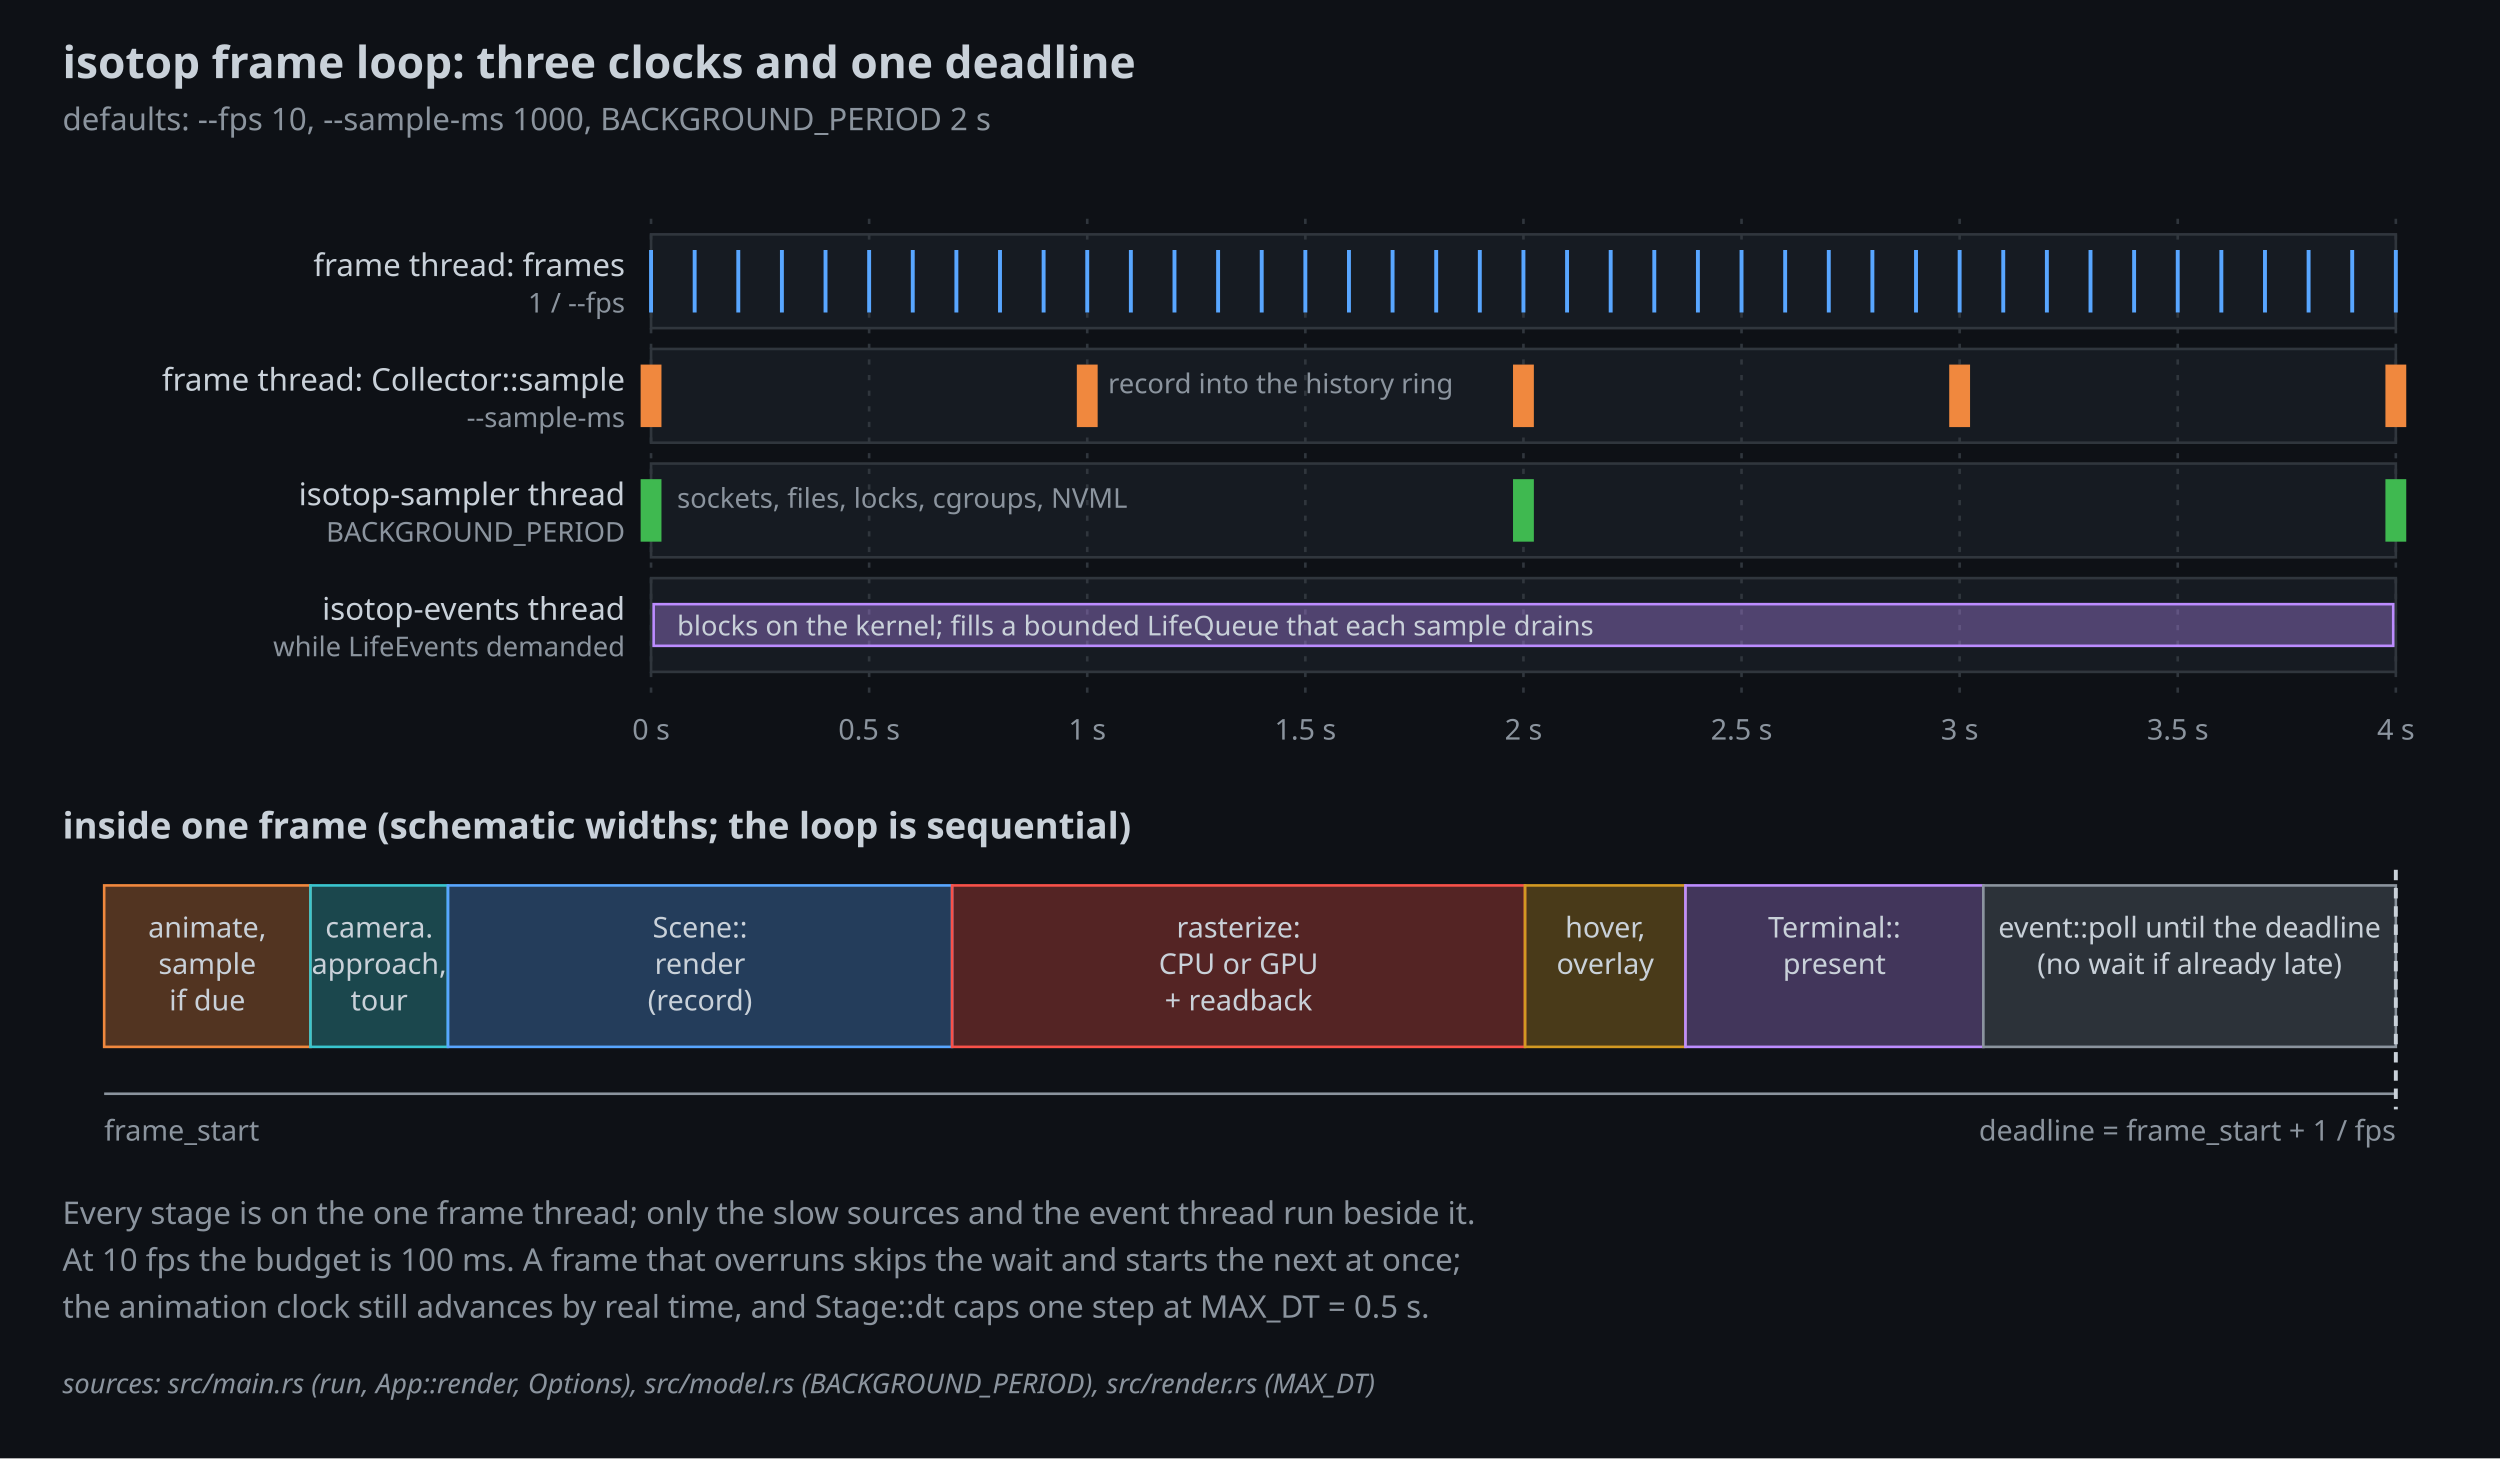
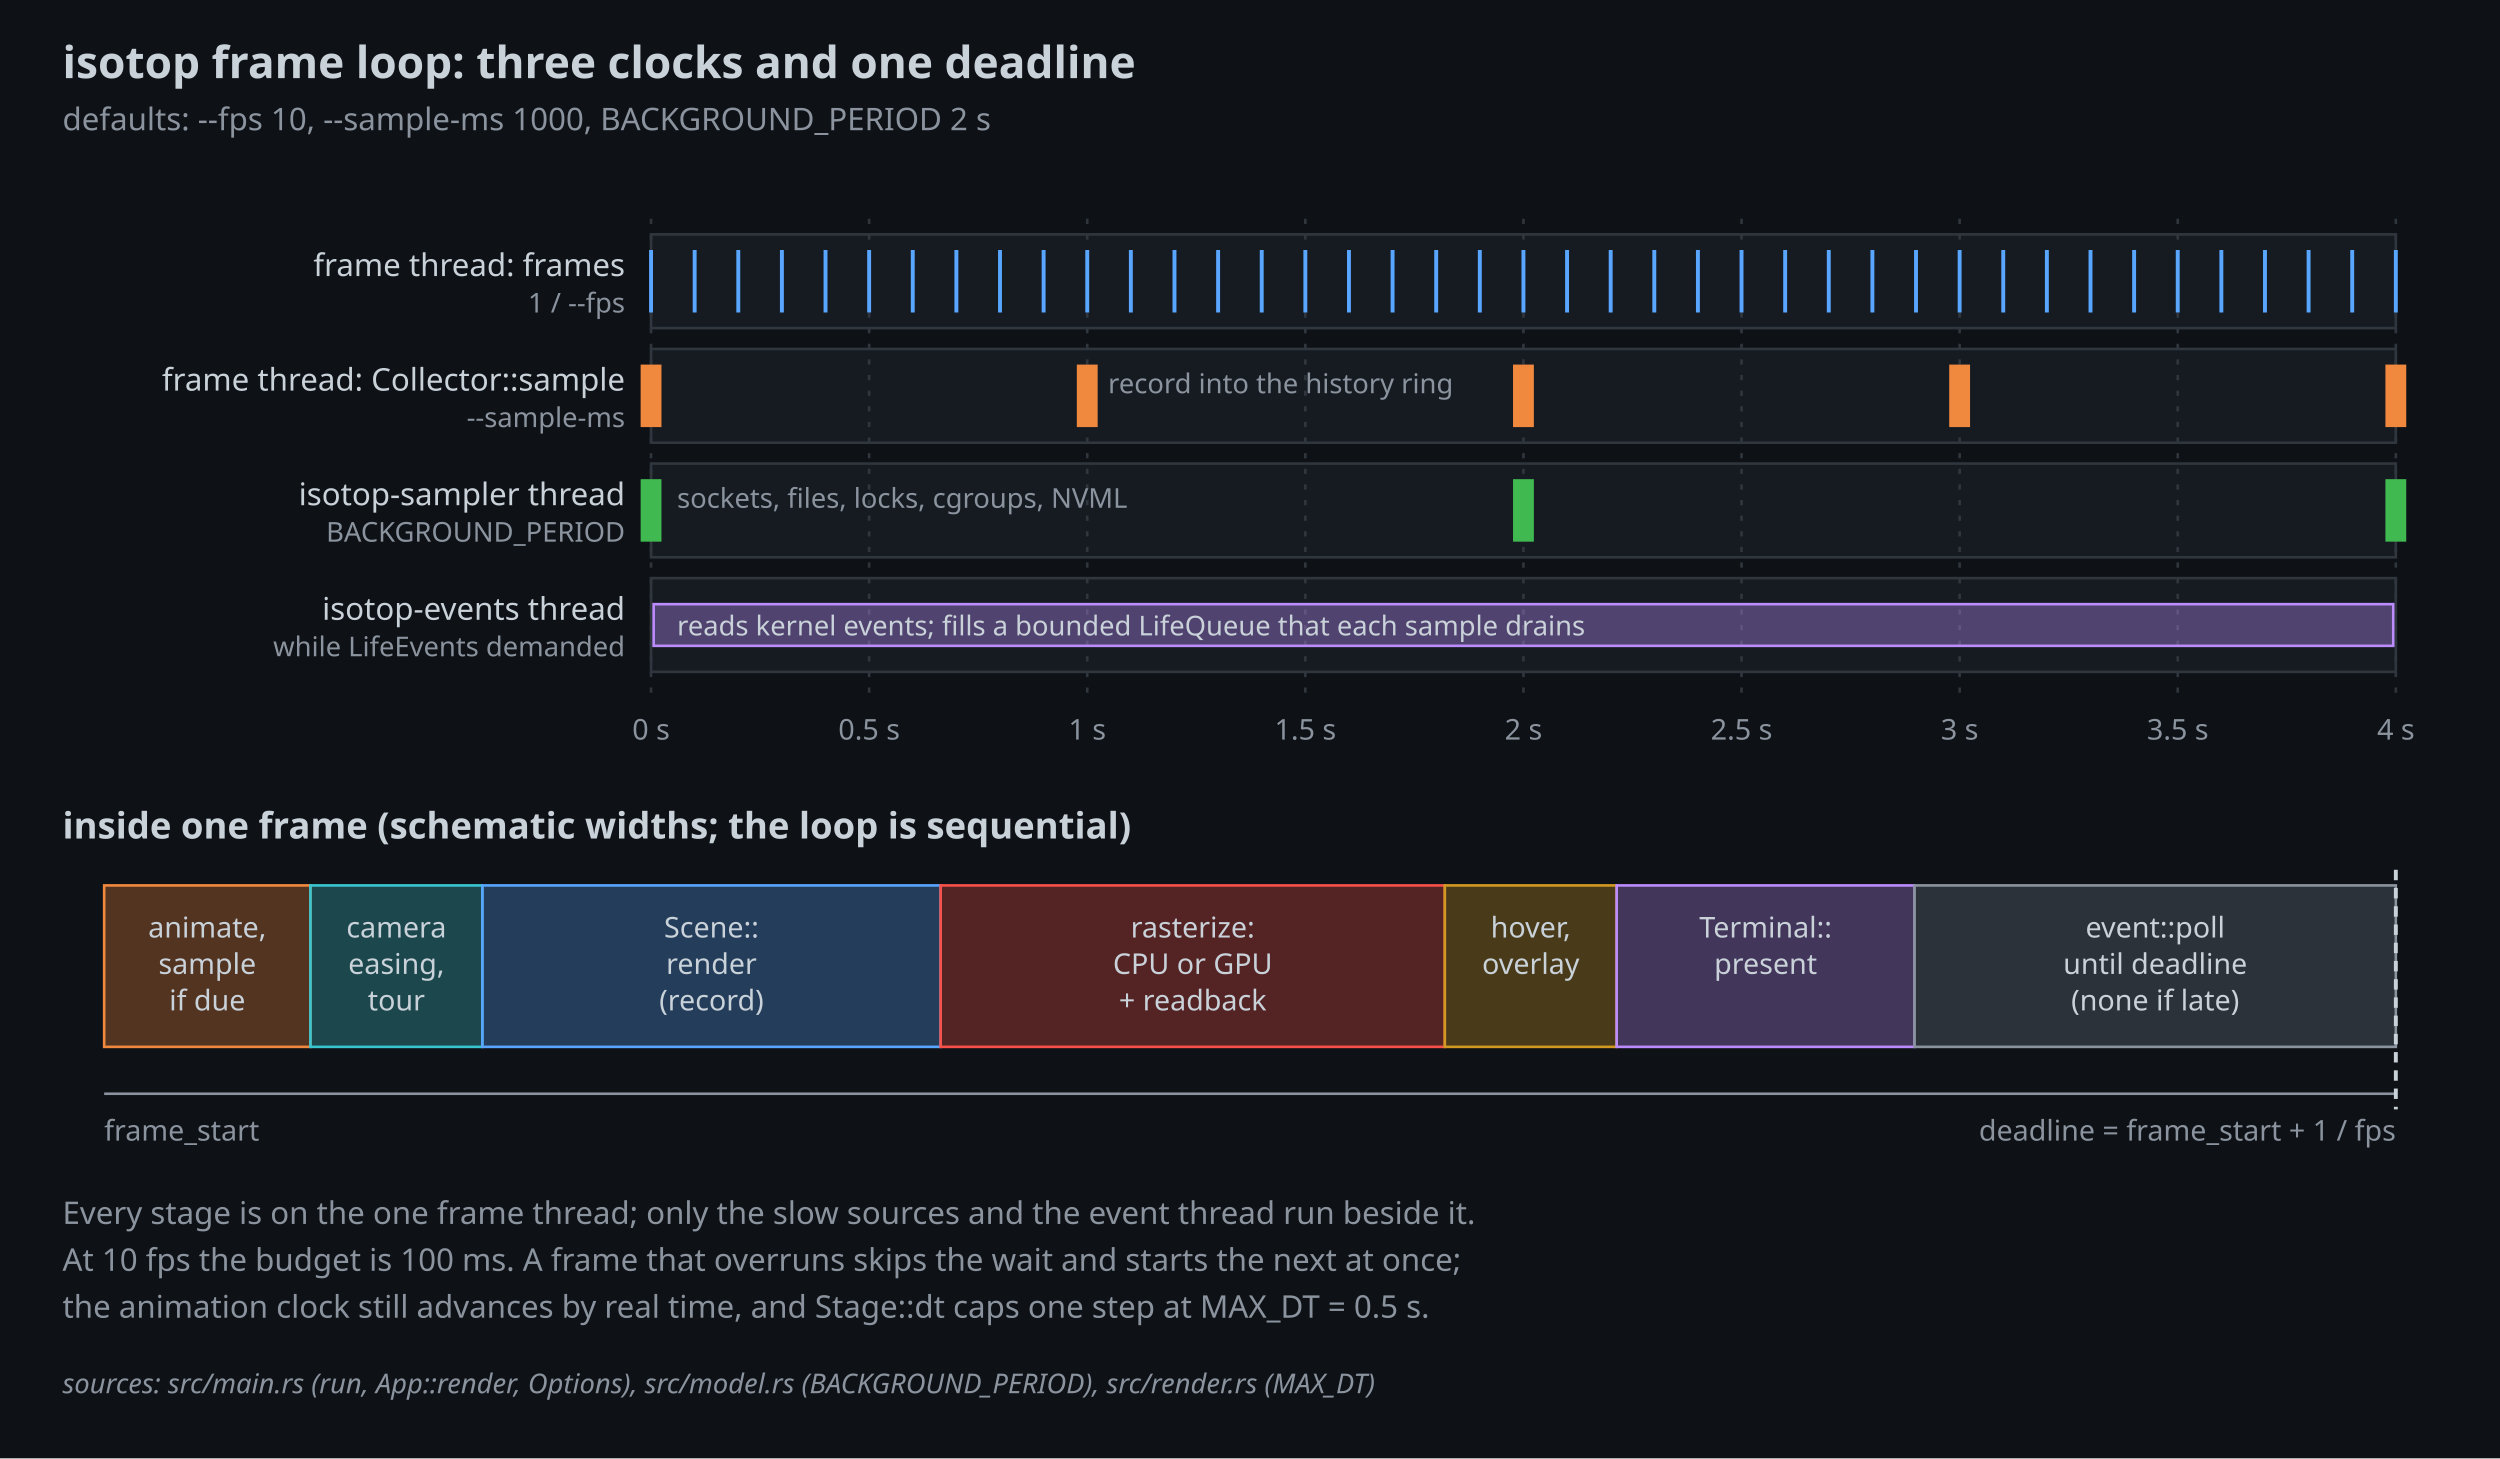
<svg xmlns="http://www.w3.org/2000/svg" viewBox="0 0 960 560" width="960" height="560" role="img">
  <defs>
    <marker id="arrow" viewBox="0 0 10 10" refX="9" refY="5" markerWidth="7" markerHeight="7" orient="auto-start-reverse">
      <path d="M0 0L10 5L0 10z" fill="#c9d1d9" />
    </marker>
  </defs>
  <rect width="960" height="560" fill="#0e1116" />
  <text x="24.00" y="30.00" font-size="17" fill="#c9d1d9" text-anchor="start" font-weight="600" font-style="normal" font-family="system-ui, sans-serif">isotop frame loop: three clocks and one deadline</text>
  <text x="24.00" y="50.00" font-size="12" fill="#8b949e" text-anchor="start" font-weight="normal" font-style="normal" font-family="system-ui, sans-serif">defaults: --fps 10, --sample-ms 1000, BACKGROUND_PERIOD 2 s</text>
  <rect x="250.00" y="90.00" width="670.00" height="36.00" rx="0" fill="#161b22" fill-opacity="1.0" stroke="#30363d" stroke-width="1.0" />
  <text x="240.00" y="106.00" font-size="12" fill="#c9d1d9" text-anchor="end" font-weight="normal" font-style="normal" font-family="system-ui, sans-serif">frame thread: frames</text>
  <text x="240.00" y="120.00" font-size="10.5" fill="#8b949e" text-anchor="end" font-weight="normal" font-style="normal" font-family="system-ui, sans-serif">1 / --fps</text>
  <rect x="250.00" y="134.00" width="670.00" height="36.00" rx="0" fill="#161b22" fill-opacity="1.0" stroke="#30363d" stroke-width="1.0" />
  <text x="240.00" y="150.00" font-size="12" fill="#c9d1d9" text-anchor="end" font-weight="normal" font-style="normal" font-family="system-ui, sans-serif">frame thread: Collector::sample</text>
  <text x="240.00" y="164.00" font-size="10.5" fill="#8b949e" text-anchor="end" font-weight="normal" font-style="normal" font-family="system-ui, sans-serif">--sample-ms</text>
  <rect x="250.00" y="178.00" width="670.00" height="36.00" rx="0" fill="#161b22" fill-opacity="1.0" stroke="#30363d" stroke-width="1.0" />
  <text x="240.00" y="194.00" font-size="12" fill="#c9d1d9" text-anchor="end" font-weight="normal" font-style="normal" font-family="system-ui, sans-serif">isotop-sampler thread</text>
  <text x="240.00" y="208.00" font-size="10.5" fill="#8b949e" text-anchor="end" font-weight="normal" font-style="normal" font-family="system-ui, sans-serif">BACKGROUND_PERIOD</text>
  <rect x="250.00" y="222.00" width="670.00" height="36.00" rx="0" fill="#161b22" fill-opacity="1.0" stroke="#30363d" stroke-width="1.0" />
  <text x="240.00" y="238.00" font-size="12" fill="#c9d1d9" text-anchor="end" font-weight="normal" font-style="normal" font-family="system-ui, sans-serif">isotop-events thread</text>
  <text x="240.00" y="252.00" font-size="10.5" fill="#8b949e" text-anchor="end" font-weight="normal" font-style="normal" font-family="system-ui, sans-serif">while LifeEvents demanded</text>
  <line x1="250.00" y1="84.00" x2="250.00" y2="268.00" stroke="#30363d" stroke-width="1" stroke-opacity="1.0" stroke-dasharray="2 4" />
  <text x="250.00" y="284.00" font-size="11" fill="#8b949e" text-anchor="middle" font-weight="normal" font-style="normal" font-family="system-ui, sans-serif">0 s</text>
  <line x1="333.75" y1="84.00" x2="333.75" y2="268.00" stroke="#30363d" stroke-width="1" stroke-opacity="1.0" stroke-dasharray="2 4" />
  <text x="333.75" y="284.00" font-size="11" fill="#8b949e" text-anchor="middle" font-weight="normal" font-style="normal" font-family="system-ui, sans-serif">0.5 s</text>
  <line x1="417.50" y1="84.00" x2="417.50" y2="268.00" stroke="#30363d" stroke-width="1" stroke-opacity="1.0" stroke-dasharray="2 4" />
  <text x="417.50" y="284.00" font-size="11" fill="#8b949e" text-anchor="middle" font-weight="normal" font-style="normal" font-family="system-ui, sans-serif">1 s</text>
  <line x1="501.25" y1="84.00" x2="501.25" y2="268.00" stroke="#30363d" stroke-width="1" stroke-opacity="1.0" stroke-dasharray="2 4" />
  <text x="501.25" y="284.00" font-size="11" fill="#8b949e" text-anchor="middle" font-weight="normal" font-style="normal" font-family="system-ui, sans-serif">1.5 s</text>
  <line x1="585.00" y1="84.00" x2="585.00" y2="268.00" stroke="#30363d" stroke-width="1" stroke-opacity="1.0" stroke-dasharray="2 4" />
  <text x="585.00" y="284.00" font-size="11" fill="#8b949e" text-anchor="middle" font-weight="normal" font-style="normal" font-family="system-ui, sans-serif">2 s</text>
  <line x1="668.75" y1="84.00" x2="668.75" y2="268.00" stroke="#30363d" stroke-width="1" stroke-opacity="1.0" stroke-dasharray="2 4" />
  <text x="668.75" y="284.00" font-size="11" fill="#8b949e" text-anchor="middle" font-weight="normal" font-style="normal" font-family="system-ui, sans-serif">2.5 s</text>
  <line x1="752.50" y1="84.00" x2="752.50" y2="268.00" stroke="#30363d" stroke-width="1" stroke-opacity="1.0" stroke-dasharray="2 4" />
  <text x="752.50" y="284.00" font-size="11" fill="#8b949e" text-anchor="middle" font-weight="normal" font-style="normal" font-family="system-ui, sans-serif">3 s</text>
  <line x1="836.25" y1="84.00" x2="836.25" y2="268.00" stroke="#30363d" stroke-width="1" stroke-opacity="1.0" stroke-dasharray="2 4" />
  <text x="836.25" y="284.00" font-size="11" fill="#8b949e" text-anchor="middle" font-weight="normal" font-style="normal" font-family="system-ui, sans-serif">3.5 s</text>
  <line x1="920.00" y1="84.00" x2="920.00" y2="268.00" stroke="#30363d" stroke-width="1" stroke-opacity="1.0" stroke-dasharray="2 4" />
  <text x="920.00" y="284.00" font-size="11" fill="#8b949e" text-anchor="middle" font-weight="normal" font-style="normal" font-family="system-ui, sans-serif">4 s</text>
  <line x1="250.00" y1="96.00" x2="250.00" y2="120.00" stroke="#58a6ff" stroke-width="1.5" stroke-opacity="1.0" />
  <line x1="266.75" y1="96.00" x2="266.75" y2="120.00" stroke="#58a6ff" stroke-width="1.5" stroke-opacity="1.0" />
  <line x1="283.50" y1="96.00" x2="283.50" y2="120.00" stroke="#58a6ff" stroke-width="1.5" stroke-opacity="1.0" />
  <line x1="300.25" y1="96.00" x2="300.25" y2="120.00" stroke="#58a6ff" stroke-width="1.5" stroke-opacity="1.0" />
  <line x1="317.00" y1="96.00" x2="317.00" y2="120.00" stroke="#58a6ff" stroke-width="1.5" stroke-opacity="1.0" />
  <line x1="333.75" y1="96.00" x2="333.75" y2="120.00" stroke="#58a6ff" stroke-width="1.5" stroke-opacity="1.0" />
  <line x1="350.50" y1="96.00" x2="350.50" y2="120.00" stroke="#58a6ff" stroke-width="1.5" stroke-opacity="1.0" />
  <line x1="367.25" y1="96.00" x2="367.25" y2="120.00" stroke="#58a6ff" stroke-width="1.5" stroke-opacity="1.0" />
  <line x1="384.00" y1="96.00" x2="384.00" y2="120.00" stroke="#58a6ff" stroke-width="1.5" stroke-opacity="1.0" />
  <line x1="400.75" y1="96.00" x2="400.75" y2="120.00" stroke="#58a6ff" stroke-width="1.5" stroke-opacity="1.0" />
  <line x1="417.50" y1="96.00" x2="417.50" y2="120.00" stroke="#58a6ff" stroke-width="1.5" stroke-opacity="1.0" />
  <line x1="434.25" y1="96.00" x2="434.25" y2="120.00" stroke="#58a6ff" stroke-width="1.5" stroke-opacity="1.0" />
  <line x1="451.00" y1="96.00" x2="451.00" y2="120.00" stroke="#58a6ff" stroke-width="1.5" stroke-opacity="1.0" />
  <line x1="467.75" y1="96.00" x2="467.75" y2="120.00" stroke="#58a6ff" stroke-width="1.5" stroke-opacity="1.0" />
  <line x1="484.50" y1="96.00" x2="484.50" y2="120.00" stroke="#58a6ff" stroke-width="1.5" stroke-opacity="1.0" />
  <line x1="501.25" y1="96.00" x2="501.25" y2="120.00" stroke="#58a6ff" stroke-width="1.5" stroke-opacity="1.0" />
  <line x1="518.00" y1="96.00" x2="518.00" y2="120.00" stroke="#58a6ff" stroke-width="1.5" stroke-opacity="1.0" />
  <line x1="534.75" y1="96.00" x2="534.75" y2="120.00" stroke="#58a6ff" stroke-width="1.5" stroke-opacity="1.0" />
  <line x1="551.50" y1="96.00" x2="551.50" y2="120.00" stroke="#58a6ff" stroke-width="1.5" stroke-opacity="1.0" />
  <line x1="568.25" y1="96.00" x2="568.25" y2="120.00" stroke="#58a6ff" stroke-width="1.5" stroke-opacity="1.0" />
  <line x1="585.00" y1="96.00" x2="585.00" y2="120.00" stroke="#58a6ff" stroke-width="1.5" stroke-opacity="1.0" />
  <line x1="601.75" y1="96.00" x2="601.75" y2="120.00" stroke="#58a6ff" stroke-width="1.5" stroke-opacity="1.0" />
  <line x1="618.50" y1="96.00" x2="618.50" y2="120.00" stroke="#58a6ff" stroke-width="1.5" stroke-opacity="1.0" />
  <line x1="635.25" y1="96.00" x2="635.25" y2="120.00" stroke="#58a6ff" stroke-width="1.5" stroke-opacity="1.0" />
  <line x1="652.00" y1="96.00" x2="652.00" y2="120.00" stroke="#58a6ff" stroke-width="1.5" stroke-opacity="1.0" />
  <line x1="668.75" y1="96.00" x2="668.75" y2="120.00" stroke="#58a6ff" stroke-width="1.5" stroke-opacity="1.0" />
  <line x1="685.50" y1="96.00" x2="685.50" y2="120.00" stroke="#58a6ff" stroke-width="1.5" stroke-opacity="1.0" />
  <line x1="702.25" y1="96.00" x2="702.25" y2="120.00" stroke="#58a6ff" stroke-width="1.5" stroke-opacity="1.0" />
  <line x1="719.00" y1="96.00" x2="719.00" y2="120.00" stroke="#58a6ff" stroke-width="1.5" stroke-opacity="1.0" />
  <line x1="735.75" y1="96.00" x2="735.75" y2="120.00" stroke="#58a6ff" stroke-width="1.5" stroke-opacity="1.0" />
  <line x1="752.50" y1="96.00" x2="752.50" y2="120.00" stroke="#58a6ff" stroke-width="1.5" stroke-opacity="1.0" />
  <line x1="769.25" y1="96.00" x2="769.25" y2="120.00" stroke="#58a6ff" stroke-width="1.5" stroke-opacity="1.0" />
  <line x1="786.00" y1="96.00" x2="786.00" y2="120.00" stroke="#58a6ff" stroke-width="1.5" stroke-opacity="1.0" />
  <line x1="802.75" y1="96.00" x2="802.75" y2="120.00" stroke="#58a6ff" stroke-width="1.5" stroke-opacity="1.0" />
  <line x1="819.50" y1="96.00" x2="819.50" y2="120.00" stroke="#58a6ff" stroke-width="1.5" stroke-opacity="1.0" />
  <line x1="836.25" y1="96.00" x2="836.25" y2="120.00" stroke="#58a6ff" stroke-width="1.5" stroke-opacity="1.0" />
  <line x1="853.00" y1="96.00" x2="853.00" y2="120.00" stroke="#58a6ff" stroke-width="1.5" stroke-opacity="1.0" />
  <line x1="869.75" y1="96.00" x2="869.75" y2="120.00" stroke="#58a6ff" stroke-width="1.5" stroke-opacity="1.0" />
  <line x1="886.50" y1="96.00" x2="886.50" y2="120.00" stroke="#58a6ff" stroke-width="1.5" stroke-opacity="1.0" />
  <line x1="903.25" y1="96.00" x2="903.25" y2="120.00" stroke="#58a6ff" stroke-width="1.5" stroke-opacity="1.0" />
  <line x1="920.00" y1="96.00" x2="920.00" y2="120.00" stroke="#58a6ff" stroke-width="1.5" stroke-opacity="1.0" />
  <rect x="246.00" y="140.00" width="8.00" height="24.00" rx="0" fill="#f0883e" fill-opacity="1.0" stroke="none" stroke-width="1.0" />
  <rect x="413.50" y="140.00" width="8.00" height="24.00" rx="0" fill="#f0883e" fill-opacity="1.0" stroke="none" stroke-width="1.0" />
  <rect x="581.00" y="140.00" width="8.00" height="24.00" rx="0" fill="#f0883e" fill-opacity="1.0" stroke="none" stroke-width="1.0" />
  <rect x="748.50" y="140.00" width="8.00" height="24.00" rx="0" fill="#f0883e" fill-opacity="1.0" stroke="none" stroke-width="1.0" />
  <rect x="916.00" y="140.00" width="8.00" height="24.00" rx="0" fill="#f0883e" fill-opacity="1.0" stroke="none" stroke-width="1.0" />
  <text x="425.50" y="151.00" font-size="10.5" fill="#8b949e" text-anchor="start" font-weight="normal" font-style="normal" font-family="system-ui, sans-serif">record into the history ring</text>
  <rect x="246.00" y="184.00" width="8.00" height="24.00" rx="0" fill="#3fb950" fill-opacity="1.0" stroke="none" stroke-width="1.0" />
  <rect x="581.00" y="184.00" width="8.00" height="24.00" rx="0" fill="#3fb950" fill-opacity="1.0" stroke="none" stroke-width="1.0" />
  <rect x="916.00" y="184.00" width="8.00" height="24.00" rx="0" fill="#3fb950" fill-opacity="1.0" stroke="none" stroke-width="1.0" />
  <text x="260.00" y="195.00" font-size="10.5" fill="#8b949e" text-anchor="start" font-weight="normal" font-style="normal" font-family="system-ui, sans-serif">sockets, files, locks, cgroups, NVML</text>
  <rect x="251.00" y="232.00" width="668.00" height="16.00" rx="0" fill="#bc8cff" fill-opacity="0.35" stroke="#bc8cff" stroke-width="1.0" />
-   <text x="260.00" y="244.00" font-size="10.5" fill="#c9d1d9" text-anchor="start" font-weight="normal" font-style="normal" font-family="system-ui, sans-serif">blocks on the kernel; fills a bounded LifeQueue that each sample drains</text>
+   <text x="260.00" y="244.00" font-size="10.5" fill="#c9d1d9" text-anchor="start" font-weight="normal" font-style="normal" font-family="system-ui, sans-serif">reads kernel events; fills a bounded LifeQueue that each sample drains</text>
  <text x="24.00" y="322.00" font-size="14" fill="#c9d1d9" text-anchor="start" font-weight="600" font-style="normal" font-family="system-ui, sans-serif">inside one frame (schematic widths; the loop is sequential)</text>
  <rect x="40.00" y="340.00" width="79.20" height="62.00" rx="0" fill="#f0883e" fill-opacity="0.3" stroke="#f0883e" stroke-width="1.0" />
  <text x="79.60" y="360.00" font-size="11" fill="#c9d1d9" text-anchor="middle" font-weight="normal" font-style="normal" font-family="system-ui, sans-serif">animate,</text>
  <text x="79.60" y="374.00" font-size="11" fill="#c9d1d9" text-anchor="middle" font-weight="normal" font-style="normal" font-family="system-ui, sans-serif">sample</text>
  <text x="79.60" y="388.00" font-size="11" fill="#c9d1d9" text-anchor="middle" font-weight="normal" font-style="normal" font-family="system-ui, sans-serif">if due</text>
-   <rect x="119.20" y="340.00" width="52.80" height="62.00" rx="0" fill="#39c5cf" fill-opacity="0.3" stroke="#39c5cf" stroke-width="1.0" />
-   <text x="145.60" y="360.00" font-size="11" fill="#c9d1d9" text-anchor="middle" font-weight="normal" font-style="normal" font-family="system-ui, sans-serif">camera.</text>
-   <text x="145.60" y="374.00" font-size="11" fill="#c9d1d9" text-anchor="middle" font-weight="normal" font-style="normal" font-family="system-ui, sans-serif">approach,</text>
-   <text x="145.60" y="388.00" font-size="11" fill="#c9d1d9" text-anchor="middle" font-weight="normal" font-style="normal" font-family="system-ui, sans-serif">tour</text>
-   <rect x="172.00" y="340.00" width="193.60" height="62.00" rx="0" fill="#58a6ff" fill-opacity="0.3" stroke="#58a6ff" stroke-width="1.0" />
-   <text x="268.80" y="360.00" font-size="11" fill="#c9d1d9" text-anchor="middle" font-weight="normal" font-style="normal" font-family="system-ui, sans-serif">Scene::</text>
-   <text x="268.80" y="374.00" font-size="11" fill="#c9d1d9" text-anchor="middle" font-weight="normal" font-style="normal" font-family="system-ui, sans-serif">render</text>
-   <text x="268.80" y="388.00" font-size="11" fill="#c9d1d9" text-anchor="middle" font-weight="normal" font-style="normal" font-family="system-ui, sans-serif">(record)</text>
-   <rect x="365.60" y="340.00" width="220.00" height="62.00" rx="0" fill="#f85149" fill-opacity="0.3" stroke="#f85149" stroke-width="1.0" />
-   <text x="475.60" y="360.00" font-size="11" fill="#c9d1d9" text-anchor="middle" font-weight="normal" font-style="normal" font-family="system-ui, sans-serif">rasterize:</text>
-   <text x="475.60" y="374.00" font-size="11" fill="#c9d1d9" text-anchor="middle" font-weight="normal" font-style="normal" font-family="system-ui, sans-serif">CPU or GPU</text>
-   <text x="475.60" y="388.00" font-size="11" fill="#c9d1d9" text-anchor="middle" font-weight="normal" font-style="normal" font-family="system-ui, sans-serif">+ readback</text>
-   <rect x="585.60" y="340.00" width="61.60" height="62.00" rx="0" fill="#d29922" fill-opacity="0.3" stroke="#d29922" stroke-width="1.0" />
-   <text x="616.40" y="360.00" font-size="11" fill="#c9d1d9" text-anchor="middle" font-weight="normal" font-style="normal" font-family="system-ui, sans-serif">hover,</text>
-   <text x="616.40" y="374.00" font-size="11" fill="#c9d1d9" text-anchor="middle" font-weight="normal" font-style="normal" font-family="system-ui, sans-serif">overlay</text>
-   <rect x="647.20" y="340.00" width="114.40" height="62.00" rx="0" fill="#bc8cff" fill-opacity="0.3" stroke="#bc8cff" stroke-width="1.0" />
-   <text x="704.40" y="360.00" font-size="11" fill="#c9d1d9" text-anchor="middle" font-weight="normal" font-style="normal" font-family="system-ui, sans-serif">Terminal::</text>
-   <text x="704.40" y="374.00" font-size="11" fill="#c9d1d9" text-anchor="middle" font-weight="normal" font-style="normal" font-family="system-ui, sans-serif">present</text>
-   <rect x="761.60" y="340.00" width="158.40" height="62.00" rx="0" fill="#30363d" fill-opacity="0.9" stroke="#8b949e" stroke-width="1.0" />
-   <text x="840.80" y="360.00" font-size="11" fill="#c9d1d9" text-anchor="middle" font-weight="normal" font-style="normal" font-family="system-ui, sans-serif">event::poll until the deadline</text>
-   <text x="840.80" y="374.00" font-size="11" fill="#c9d1d9" text-anchor="middle" font-weight="normal" font-style="normal" font-family="system-ui, sans-serif">(no wait if already late)</text>
+   <rect x="119.20" y="340.00" width="66.00" height="62.00" rx="0" fill="#39c5cf" fill-opacity="0.3" stroke="#39c5cf" stroke-width="1.0" />
+   <text x="152.20" y="360.00" font-size="11" fill="#c9d1d9" text-anchor="middle" font-weight="normal" font-style="normal" font-family="system-ui, sans-serif">camera</text>
+   <text x="152.20" y="374.00" font-size="11" fill="#c9d1d9" text-anchor="middle" font-weight="normal" font-style="normal" font-family="system-ui, sans-serif">easing,</text>
+   <text x="152.20" y="388.00" font-size="11" fill="#c9d1d9" text-anchor="middle" font-weight="normal" font-style="normal" font-family="system-ui, sans-serif">tour</text>
+   <rect x="185.20" y="340.00" width="176.00" height="62.00" rx="0" fill="#58a6ff" fill-opacity="0.3" stroke="#58a6ff" stroke-width="1.0" />
+   <text x="273.20" y="360.00" font-size="11" fill="#c9d1d9" text-anchor="middle" font-weight="normal" font-style="normal" font-family="system-ui, sans-serif">Scene::</text>
+   <text x="273.20" y="374.00" font-size="11" fill="#c9d1d9" text-anchor="middle" font-weight="normal" font-style="normal" font-family="system-ui, sans-serif">render</text>
+   <text x="273.20" y="388.00" font-size="11" fill="#c9d1d9" text-anchor="middle" font-weight="normal" font-style="normal" font-family="system-ui, sans-serif">(record)</text>
+   <rect x="361.20" y="340.00" width="193.60" height="62.00" rx="0" fill="#f85149" fill-opacity="0.3" stroke="#f85149" stroke-width="1.0" />
+   <text x="458.00" y="360.00" font-size="11" fill="#c9d1d9" text-anchor="middle" font-weight="normal" font-style="normal" font-family="system-ui, sans-serif">rasterize:</text>
+   <text x="458.00" y="374.00" font-size="11" fill="#c9d1d9" text-anchor="middle" font-weight="normal" font-style="normal" font-family="system-ui, sans-serif">CPU or GPU</text>
+   <text x="458.00" y="388.00" font-size="11" fill="#c9d1d9" text-anchor="middle" font-weight="normal" font-style="normal" font-family="system-ui, sans-serif">+ readback</text>
+   <rect x="554.80" y="340.00" width="66.00" height="62.00" rx="0" fill="#d29922" fill-opacity="0.3" stroke="#d29922" stroke-width="1.0" />
+   <text x="587.80" y="360.00" font-size="11" fill="#c9d1d9" text-anchor="middle" font-weight="normal" font-style="normal" font-family="system-ui, sans-serif">hover,</text>
+   <text x="587.80" y="374.00" font-size="11" fill="#c9d1d9" text-anchor="middle" font-weight="normal" font-style="normal" font-family="system-ui, sans-serif">overlay</text>
+   <rect x="620.80" y="340.00" width="114.40" height="62.00" rx="0" fill="#bc8cff" fill-opacity="0.3" stroke="#bc8cff" stroke-width="1.0" />
+   <text x="678.00" y="360.00" font-size="11" fill="#c9d1d9" text-anchor="middle" font-weight="normal" font-style="normal" font-family="system-ui, sans-serif">Terminal::</text>
+   <text x="678.00" y="374.00" font-size="11" fill="#c9d1d9" text-anchor="middle" font-weight="normal" font-style="normal" font-family="system-ui, sans-serif">present</text>
+   <rect x="735.20" y="340.00" width="184.80" height="62.00" rx="0" fill="#30363d" fill-opacity="0.9" stroke="#8b949e" stroke-width="1.0" />
+   <text x="827.60" y="360.00" font-size="11" fill="#c9d1d9" text-anchor="middle" font-weight="normal" font-style="normal" font-family="system-ui, sans-serif">event::poll</text>
+   <text x="827.60" y="374.00" font-size="11" fill="#c9d1d9" text-anchor="middle" font-weight="normal" font-style="normal" font-family="system-ui, sans-serif">until deadline</text>
+   <text x="827.60" y="388.00" font-size="11" fill="#c9d1d9" text-anchor="middle" font-weight="normal" font-style="normal" font-family="system-ui, sans-serif">(none if late)</text>
  <line x1="40.00" y1="420.00" x2="920.00" y2="420.00" stroke="#8b949e" stroke-width="1" stroke-opacity="1.0" />
  <text x="40.00" y="438.00" font-size="11" fill="#8b949e" text-anchor="start" font-weight="normal" font-style="normal" font-family="system-ui, sans-serif">frame_start</text>
  <text x="920.00" y="438.00" font-size="11" fill="#8b949e" text-anchor="end" font-weight="normal" font-style="normal" font-family="system-ui, sans-serif">deadline = frame_start + 1 / fps</text>
  <line x1="920.00" y1="334.00" x2="920.00" y2="426.00" stroke="#c9d1d9" stroke-width="1.5" stroke-opacity="1.0" stroke-dasharray="4 3" />
  <text x="24.00" y="470.00" font-size="12" fill="#8b949e" text-anchor="start" font-weight="normal" font-style="normal" font-family="system-ui, sans-serif">Every stage is on the one frame thread; only the slow sources and the event thread run beside it.</text>
  <text x="24.00" y="488.00" font-size="12" fill="#8b949e" text-anchor="start" font-weight="normal" font-style="normal" font-family="system-ui, sans-serif">At 10 fps the budget is 100 ms. A frame that overruns skips the wait and starts the next at once;</text>
  <text x="24.00" y="506.00" font-size="12" fill="#8b949e" text-anchor="start" font-weight="normal" font-style="normal" font-family="system-ui, sans-serif">the animation clock still advances by real time, and Stage::dt caps one step at MAX_DT = 0.5 s.</text>
  <text x="24.00" y="535.00" font-size="10.5" fill="#8b949e" text-anchor="start" font-weight="normal" font-style="italic" font-family="system-ui, sans-serif">sources: src/main.rs (run, App::render, Options), src/model.rs (BACKGROUND_PERIOD), src/render.rs (MAX_DT)</text>
</svg>
